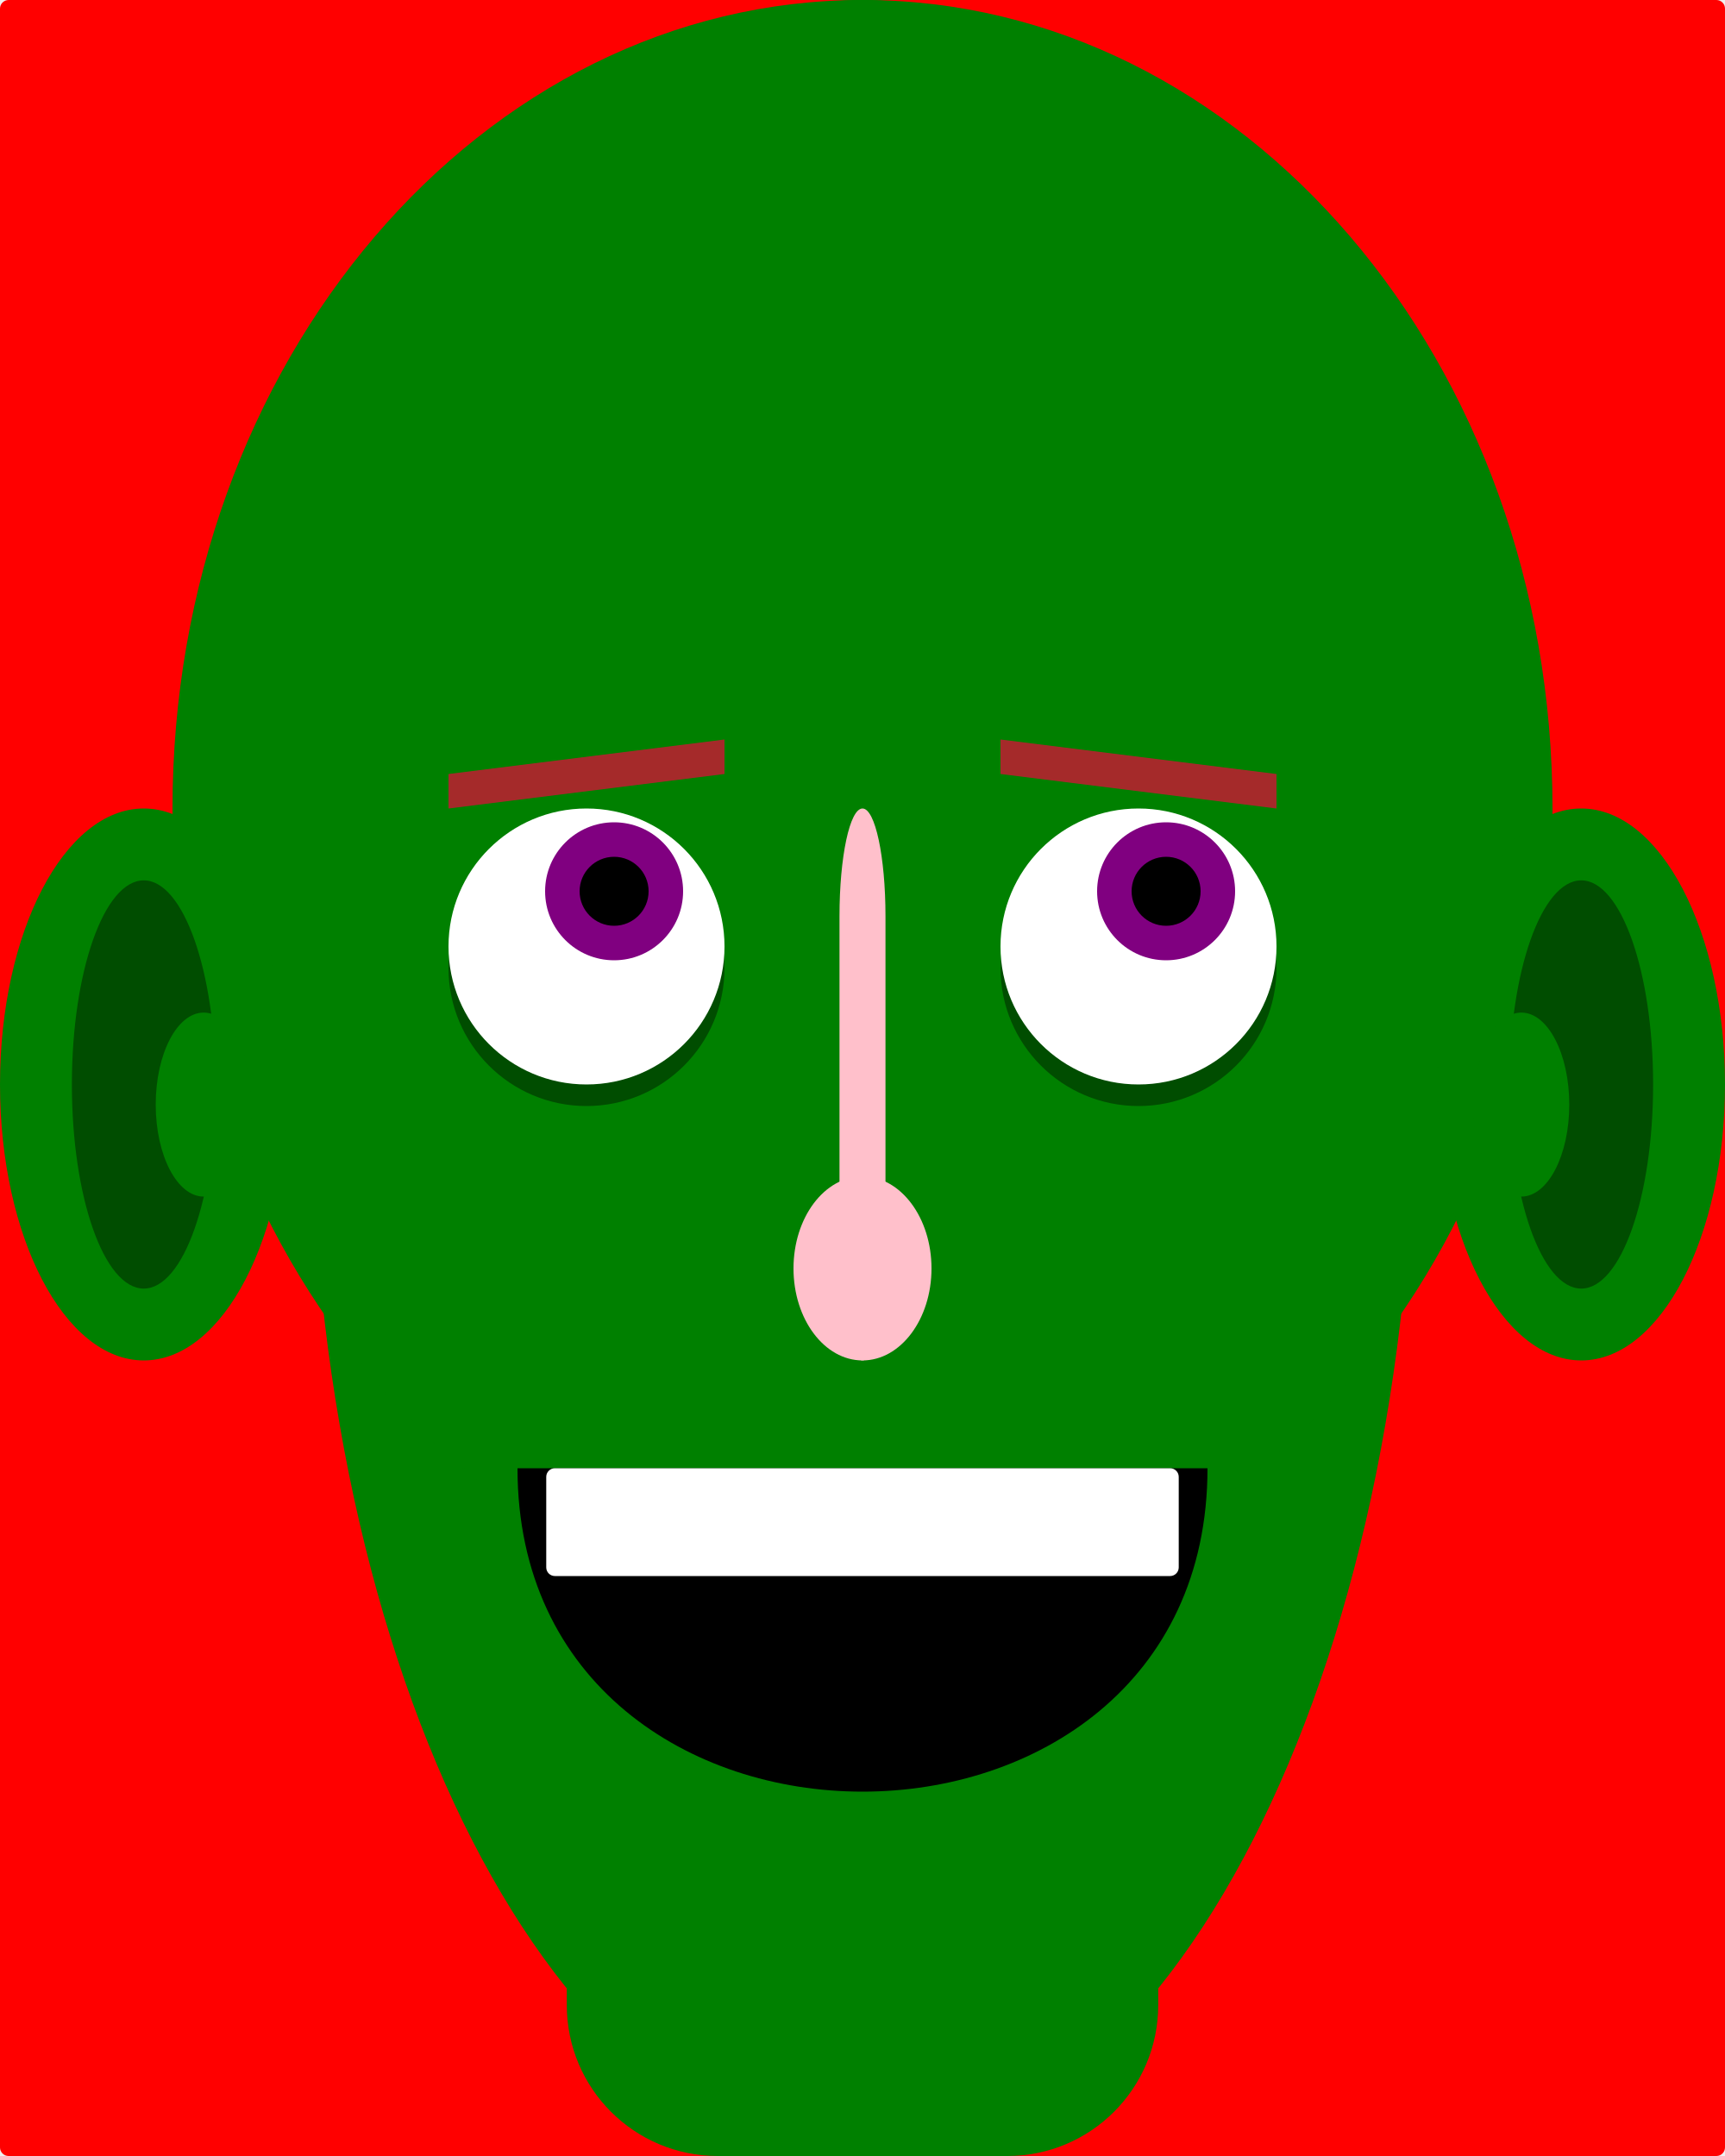
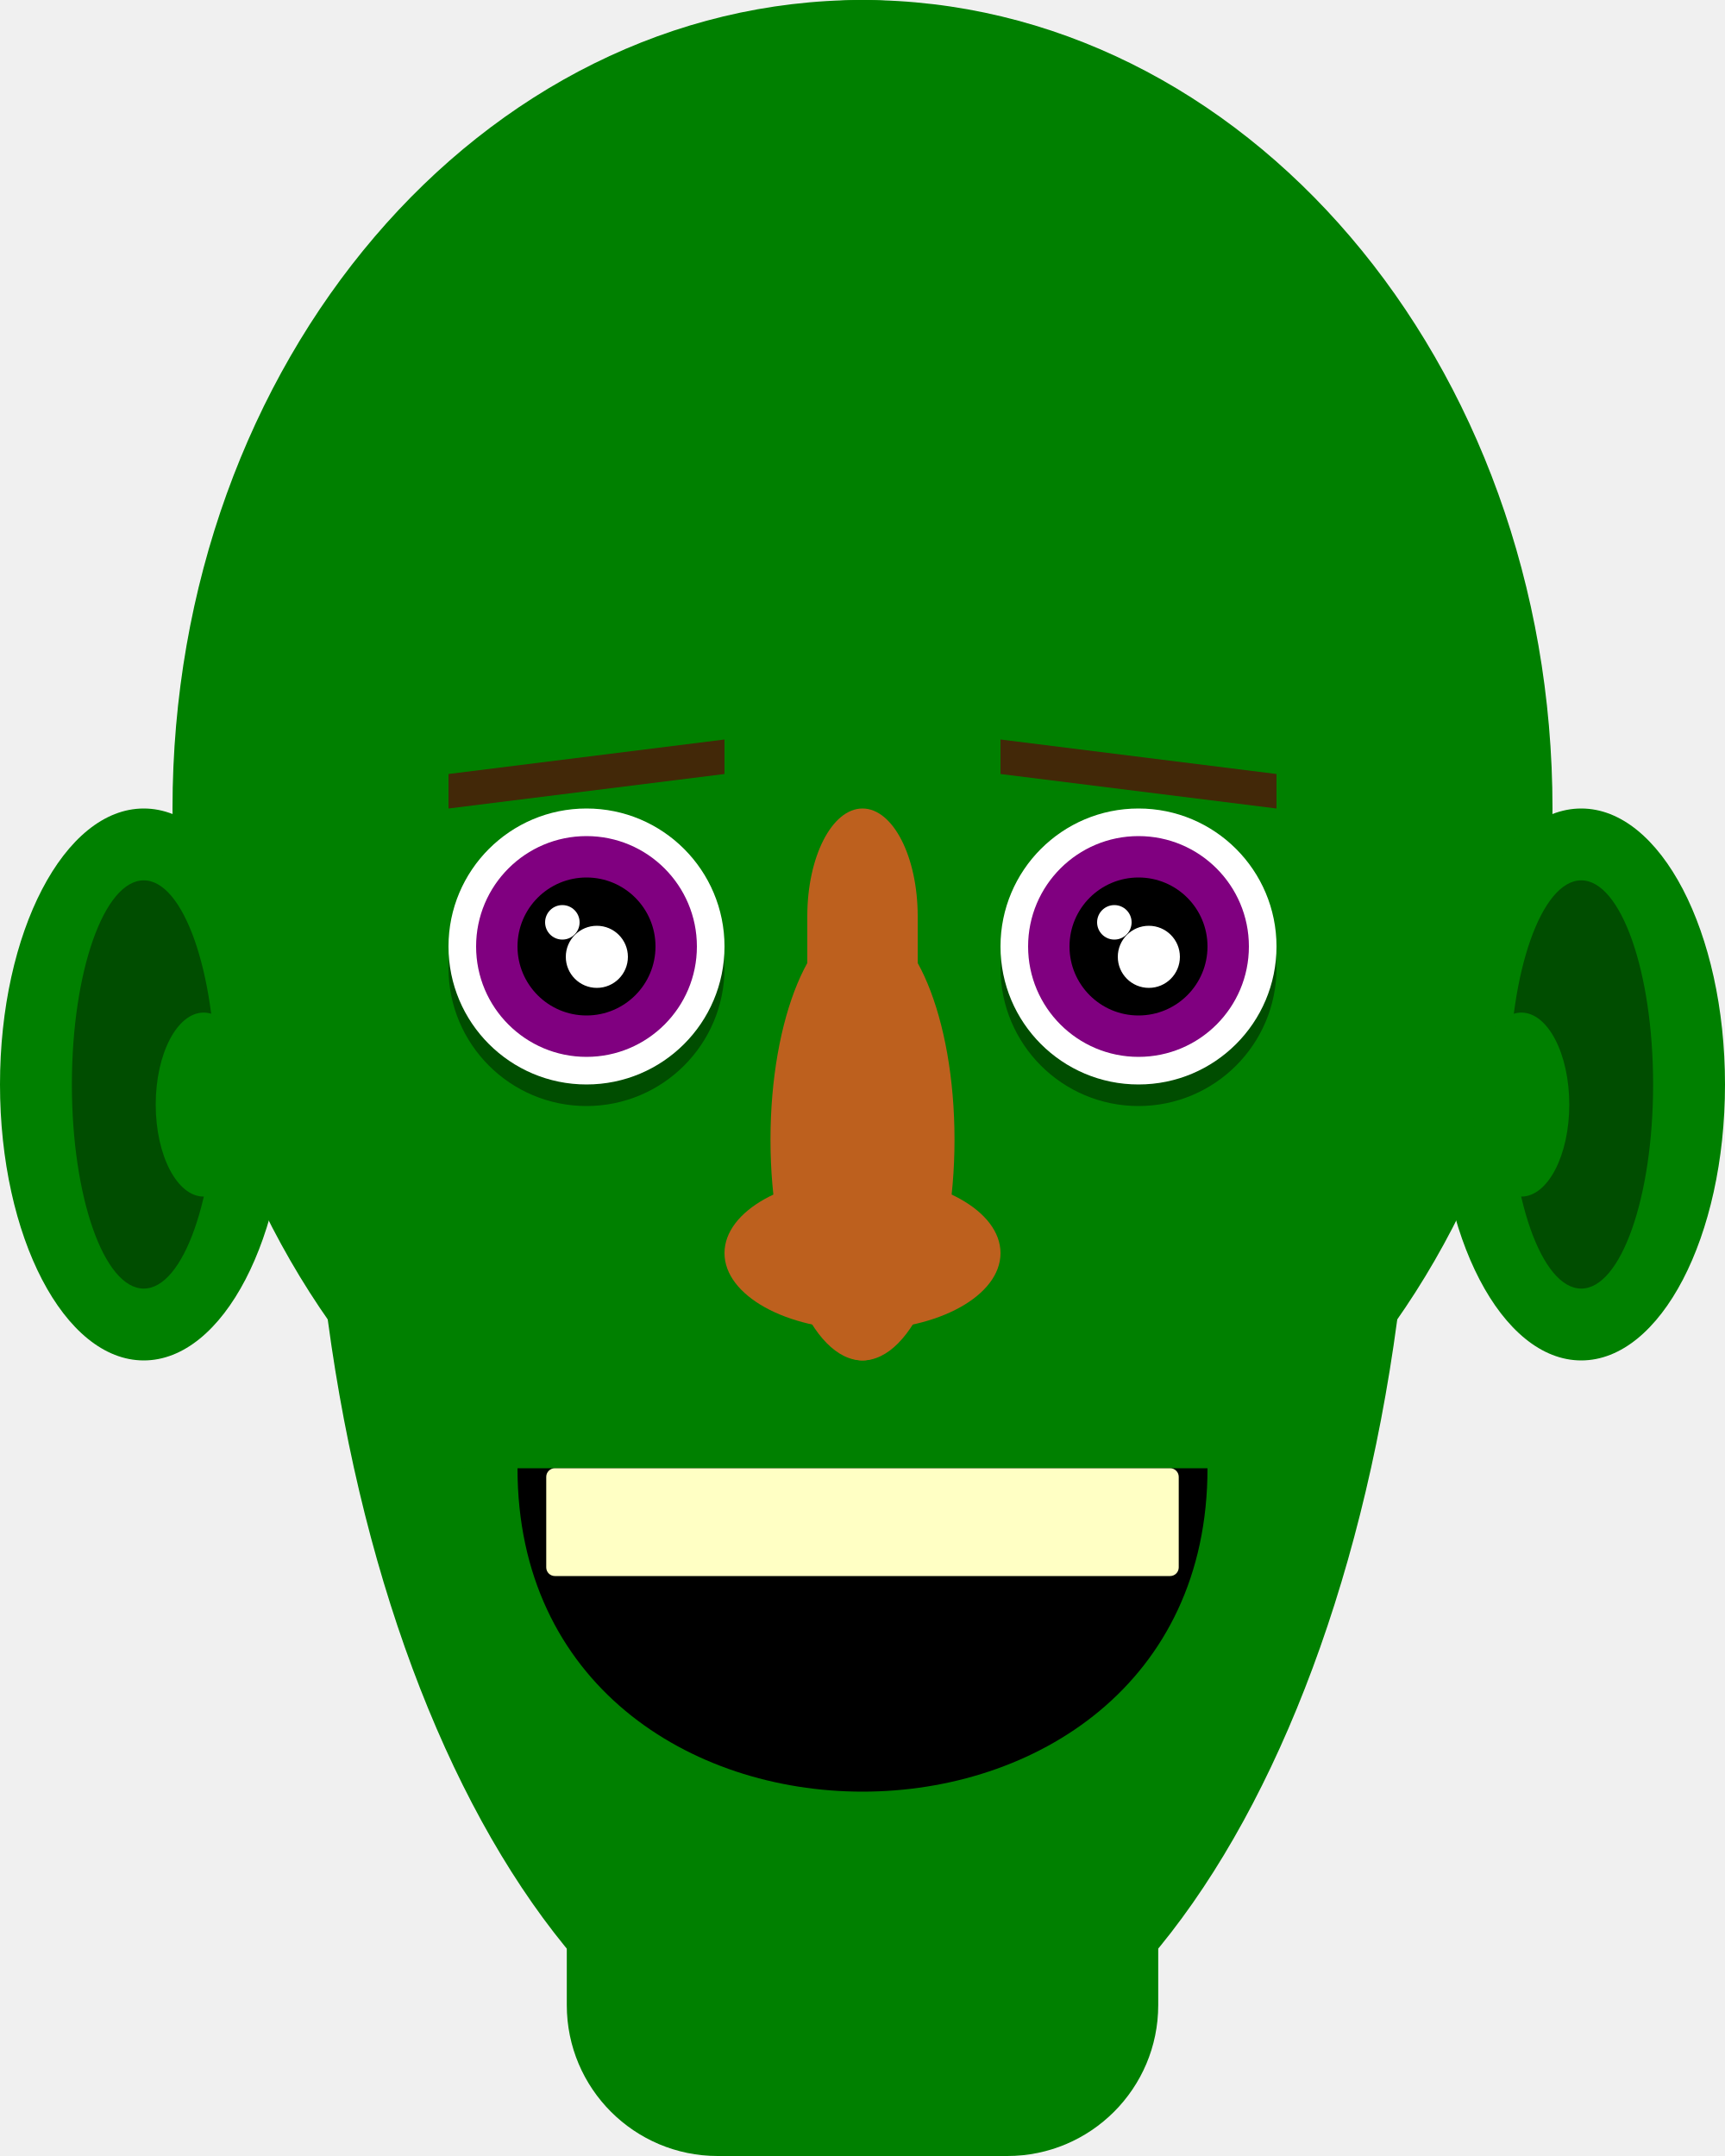
<svg xmlns="http://www.w3.org/2000/svg" viewBox="0 0 80 100">
  <g>
-     <rect fill="red" height="100" rx="0.4" width="80" x="0" y="0" />
    <g>
-       <ellipse cx="40" cy="50" rx="25.6" ry="50" style="opacity:1;fill:green" />
+       <ellipse cx="40" cy="49" rx="25.6" ry="49" style="opacity:1;fill:green" />
      <ellipse cx="40" cy="37.5" rx="32" ry="37.5" style="opacity:1;fill:green" />
      <rect fill="green" height="25" opacity="1.0" rx="7" width="27.429" x="26.286" y="75" />
    </g>
    <g>
      <ellipse cx="6.667" cy="50.3" rx="6.667" ry="12.8" style="opacity:1;fill:green" />
      <ellipse cx="6.667" cy="50.3" rx="3.333" ry="9.467" style="opacity:0.4;fill:black;" />
      <ellipse cx="9.444" cy="51.233" rx="2.222" ry="4.267" style="opacity:1;fill:green" />
    </g>
    <g>
      <ellipse cx="73.333" cy="50.3" rx="6.667" ry="12.8" style="opacity:1;fill:green" />
      <ellipse cx="73.333" cy="50.3" rx="3.333" ry="9.467" style="opacity:0.4;fill:black;" />
      <ellipse cx="70.556" cy="51.233" rx="2.222" ry="4.267" style="opacity:1;fill:green" />
    </g>
    <g>
-       <rect fill="pink" height="25.6" opacity="1.0" rx="5" width="2.133" x="38.933" y="37.5" />
-       <ellipse cx="40" cy="58.833" rx="3.2" ry="4.267" style="opacity:1;fill:pink" />
+       <rect fill="#bd601e" height="25.6" opacity="1.0" rx="5" width="5.12" x="37.44" y="37.5" />
+       <ellipse cx="40" cy="52.86" rx="4.267" ry="10.24" style="opacity:1;fill:#bd601e" />
+       <ellipse cx="40" cy="58.122" rx="6.4" ry="3.556" style="opacity:1;fill:#bd601e" />
    </g>
    <g>
      <ellipse cx="52.8" cy="44.9" rx="6.4" ry="6.4" style="opacity:0.4;fill:black;" />
      <ellipse cx="52.8" cy="43.9" rx="6.4" ry="6.4" style="opacity:1;fill:white" />
-       <ellipse cx="54.08" cy="41.34" rx="3.2" ry="3.2" style="opacity:1;fill:purple" />
-       <ellipse cx="54.08" cy="41.34" rx="1.6" ry="1.6" style="opacity:1;fill:black" />
+       <ellipse cx="52.8" cy="43.9" rx="5.12" ry="5.12" style="opacity:1;fill:purple" />
+       <ellipse cx="52.8" cy="43.9" rx="3.2" ry="3.2" style="opacity:1;fill:black" />
+       <ellipse cx="51.68" cy="42.78" rx="0.8" ry="0.8" style="opacity:1;fill:white" />
+       <ellipse cx="53.28" cy="44.38" rx="1.44" ry="1.44" style="opacity:1;fill:white" />
    </g>
    <g>
      <ellipse cx="27.2" cy="44.9" rx="6.4" ry="6.4" style="opacity:0.4;fill:black;" />
      <ellipse cx="27.2" cy="43.9" rx="6.4" ry="6.4" style="opacity:1;fill:white" />
-       <ellipse cx="28.48" cy="41.34" rx="3.2" ry="3.2" style="opacity:1;fill:purple" />
-       <ellipse cx="28.48" cy="41.34" rx="1.6" ry="1.6" style="opacity:1;fill:black" />
+       <ellipse cx="27.2" cy="43.9" rx="5.12" ry="5.12" style="opacity:1;fill:purple" />
+       <ellipse cx="27.2" cy="43.9" rx="3.2" ry="3.2" style="opacity:1;fill:black" />
+       <ellipse cx="26.08" cy="42.78" rx="0.8" ry="0.8" style="opacity:1;fill:white" />
+       <ellipse cx="27.68" cy="44.38" rx="1.44" ry="1.44" style="opacity:1;fill:white" />
    </g>
-     <path d="M20.8,37.5 L33.6,35.9 L33.6,34.3 L20.8,35.9 z" fill="brown" opacity="1" />
-     <path d="M46.4,34.3 L59.2,35.9 L59.2,37.5 L46.4,35.9 z" fill="brown" opacity="1" />
+     <path d="M20.8,37.5 L33.6,35.9 L33.6,34.3 L20.8,35.9 z" fill="#422808" opacity="1" />
+     <path d="M46.4,34.3 L59.2,35.9 L59.2,37.5 L46.4,35.9 z" fill="#422808" opacity="1" />
    <g>
      <path d="M24,68.1 c0,20,32,20,32,0 z" fill="black" opacity="1" />
      <g>
-         <rect fill="white" height="5" opacity="1.0" rx="0.4" width="29.333" x="25.333" y="68.1" />
+         <rect fill="#ffffc4" height="5" opacity="1.0" rx="0.4" width="29.333" x="25.333" y="68.1" />
      </g>
    </g>
  </g>
</svg>
